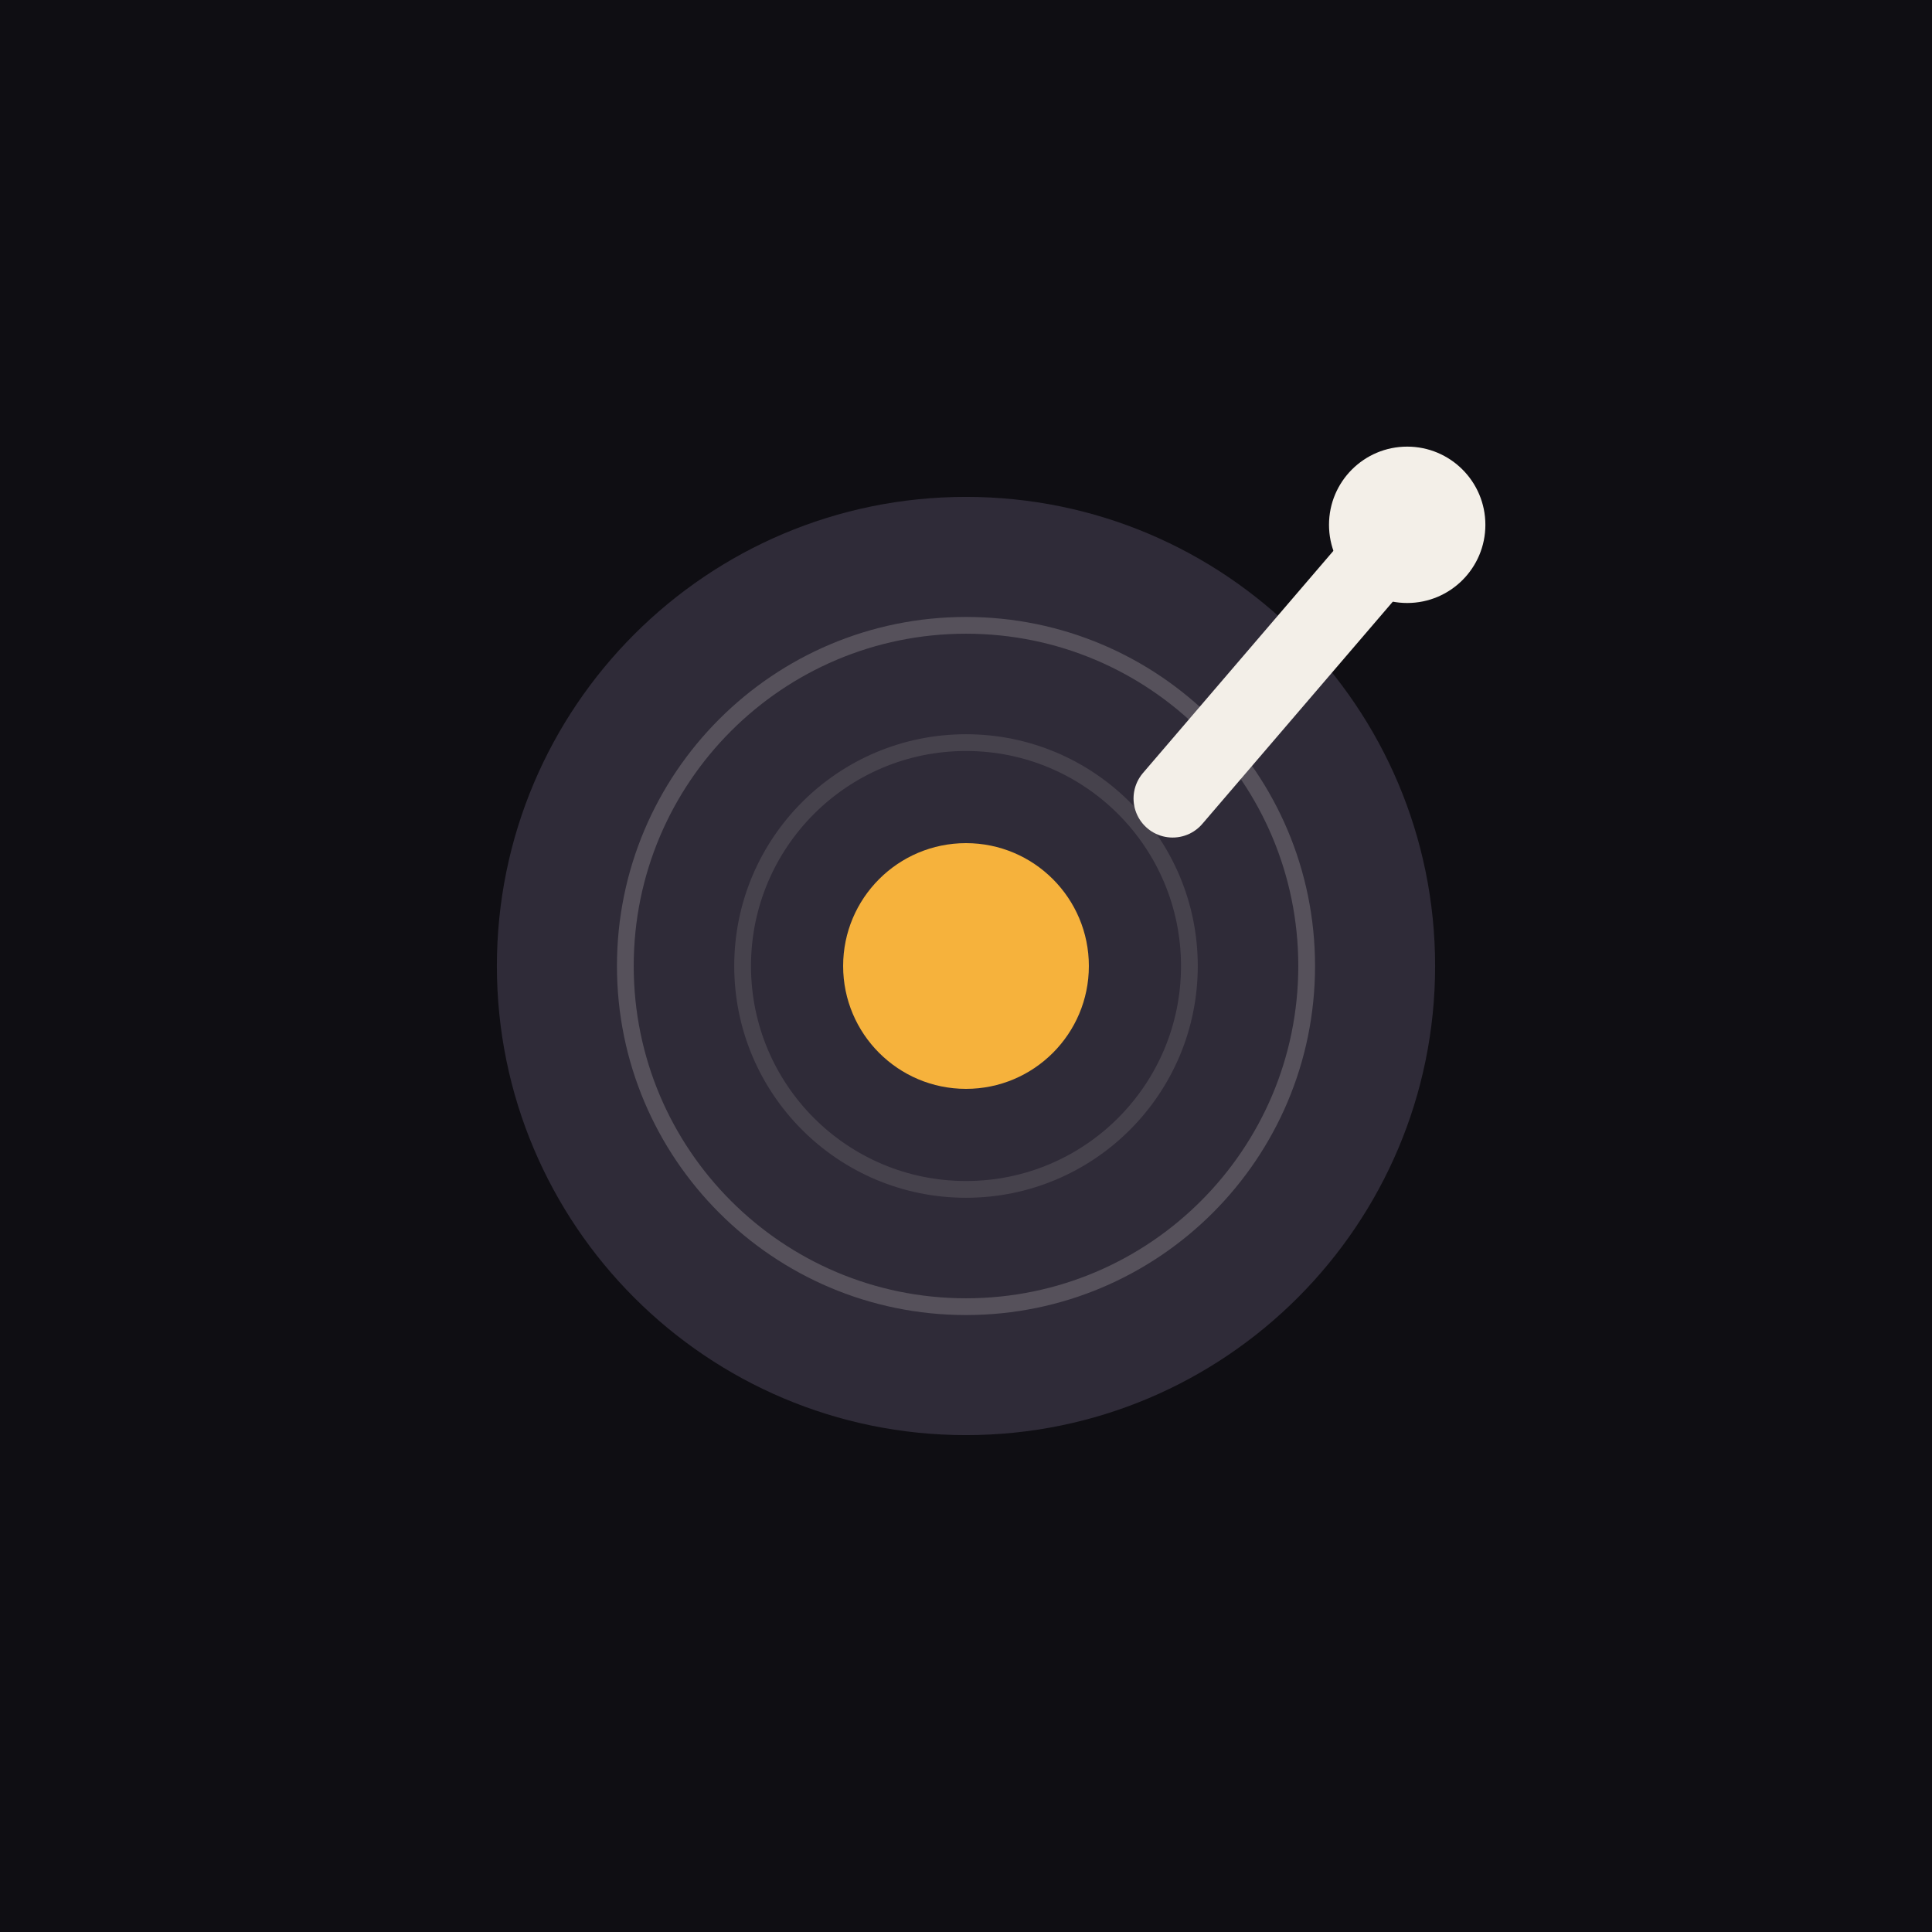
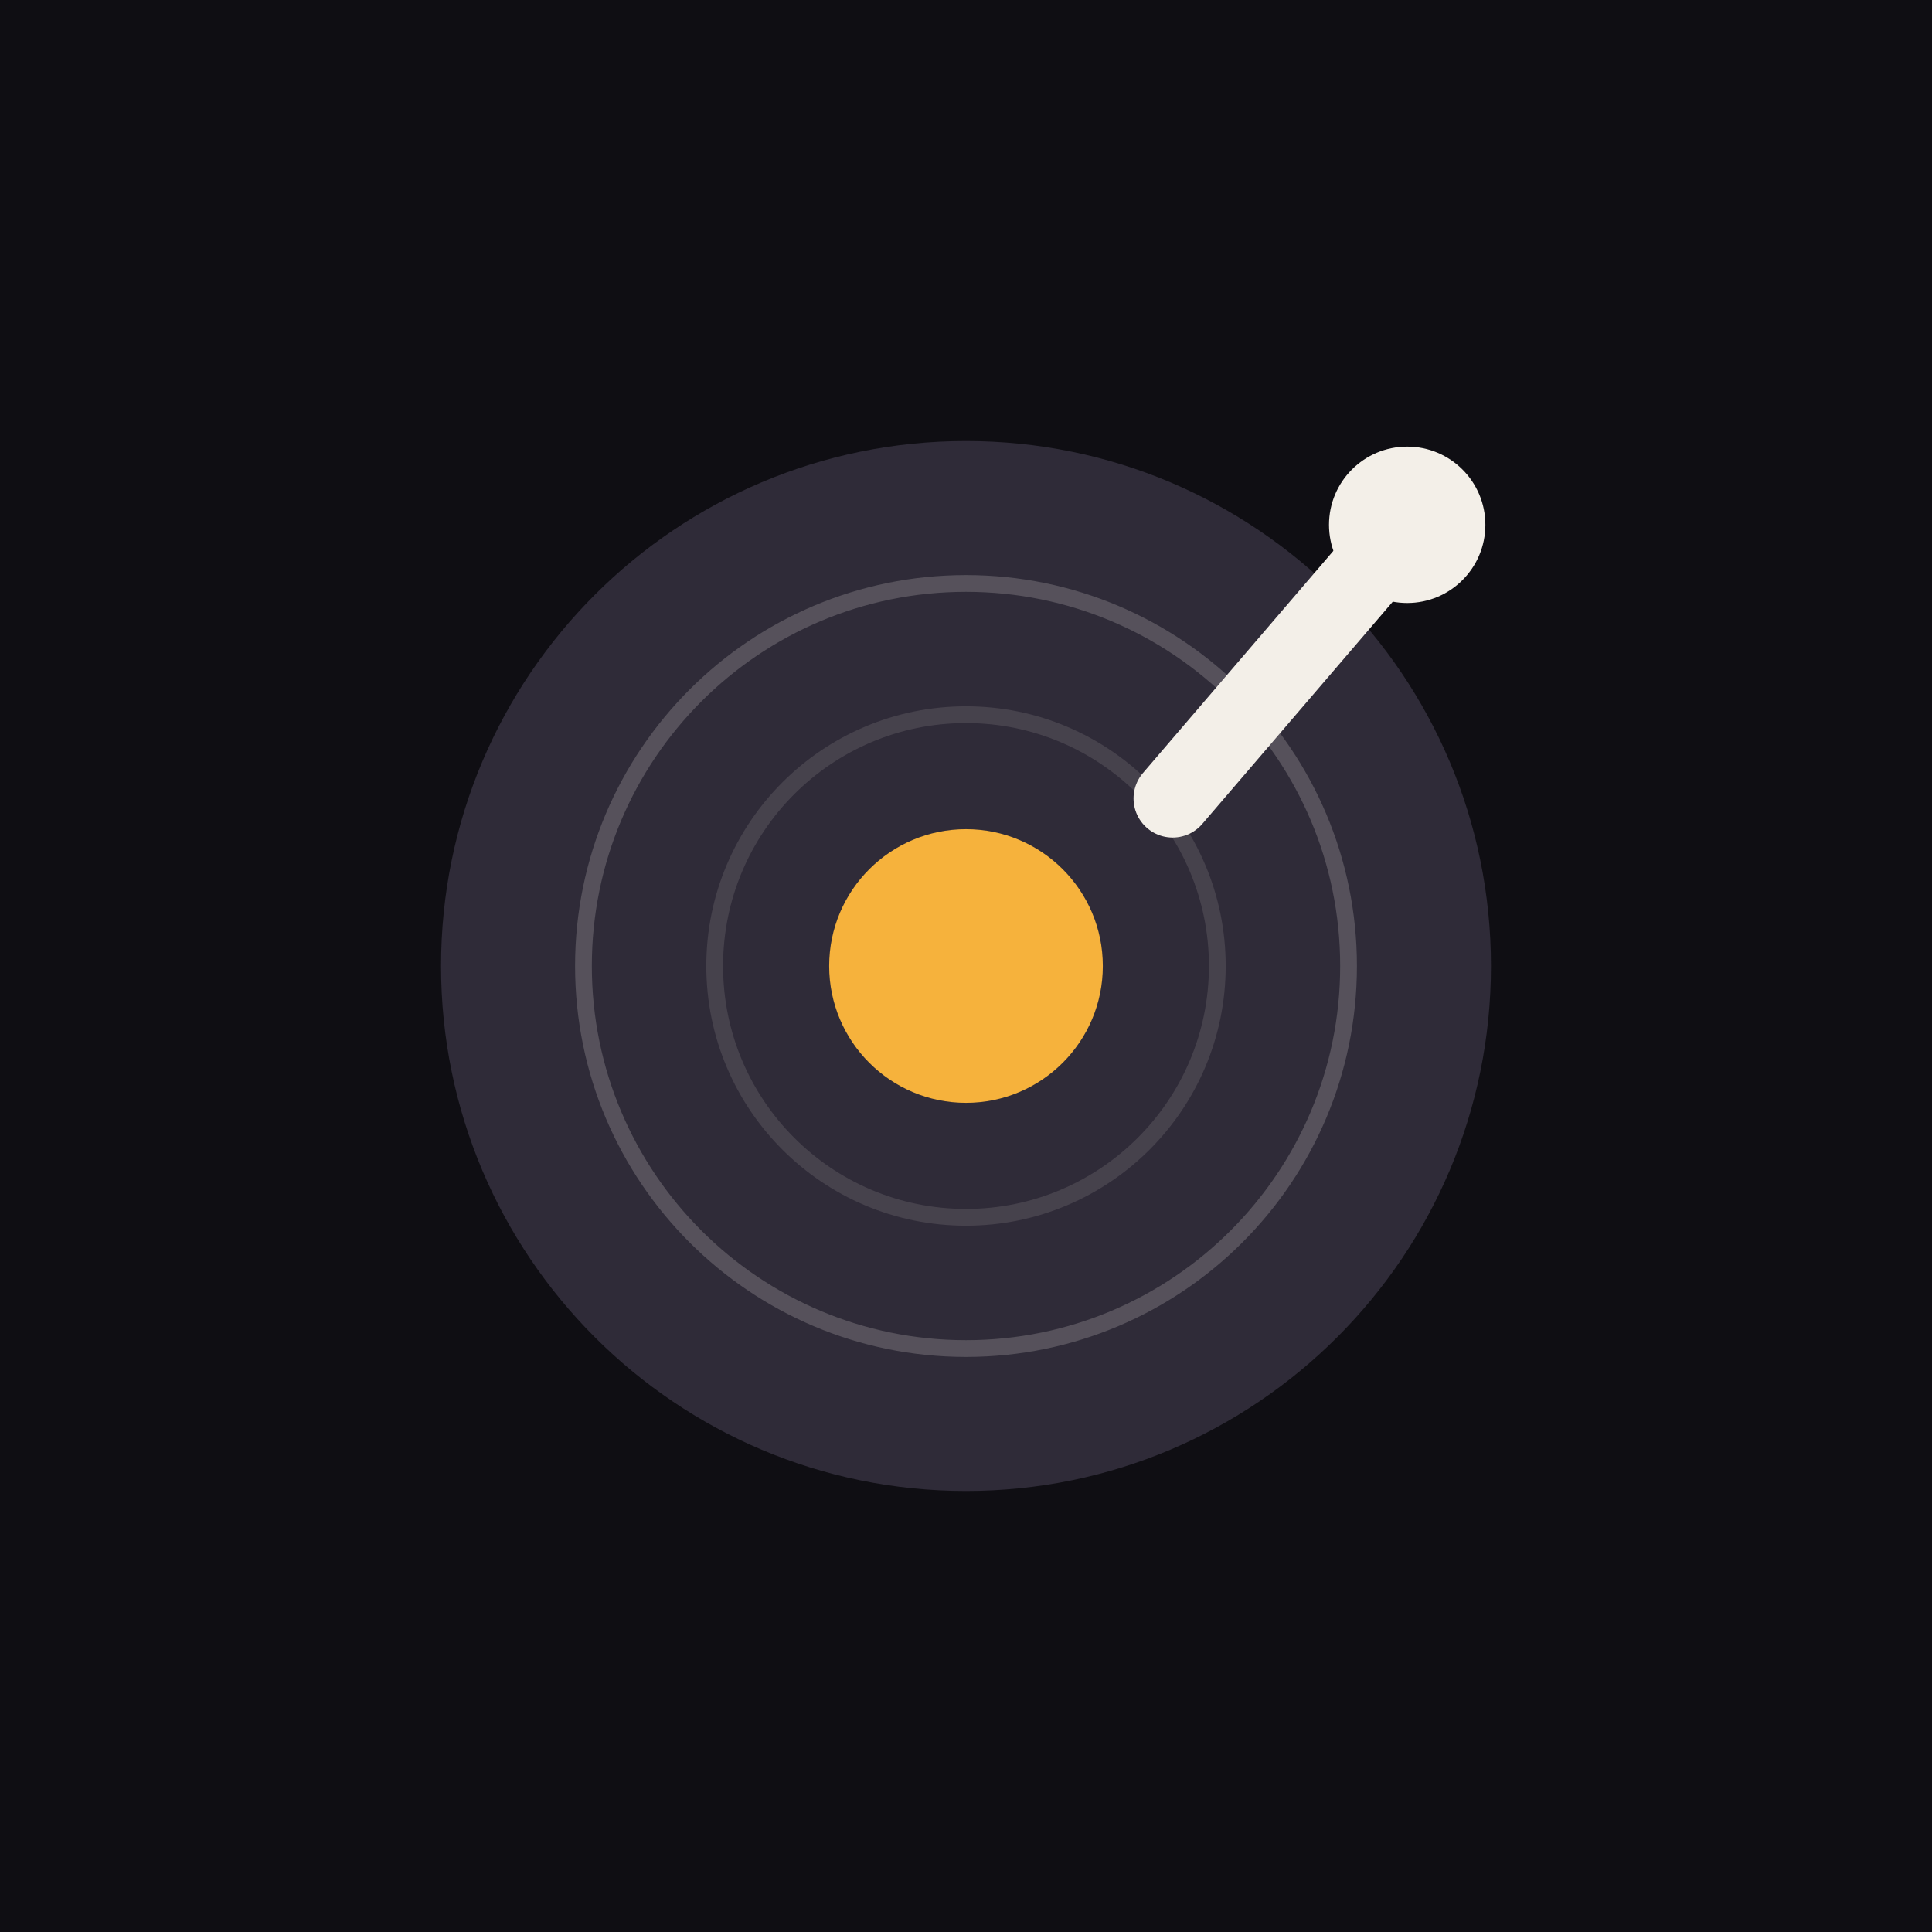
<svg xmlns="http://www.w3.org/2000/svg" viewBox="0 0 512 512">
  <rect width="512" height="512" fill="#0F0E13" />
  <g transform="translate(256 256) scale(.74) translate(-256 -256)">
-     <circle cx="256" cy="256" r="168" fill="#2F2B38" />
-     <circle cx="256" cy="256" r="122" fill="none" stroke="#F3EFE8" stroke-opacity=".2" stroke-width="6" />
-     <circle cx="256" cy="256" r="80" fill="none" stroke="#F3EFE8" stroke-opacity=".12" stroke-width="6" />
-     <circle cx="256" cy="256" r="44" fill="#F6B23C" />
+     <circle cx="256" cy="256" r="188" fill="#2F2B38" />
+     <circle cx="256" cy="256" r="137" fill="none" stroke="#F3EFE8" stroke-opacity=".2" stroke-width="6" />
+     <circle cx="256" cy="256" r="90" fill="none" stroke="#F3EFE8" stroke-opacity=".12" stroke-width="6" />
+     <circle cx="256" cy="256" r="49" fill="#F6B23C" />
    <path d="M414 98 330 196" stroke="#F3EFE8" stroke-width="28" stroke-linecap="round" />
    <circle cx="414" cy="98" r="28" fill="#F3EFE8" />
  </g>
</svg>
